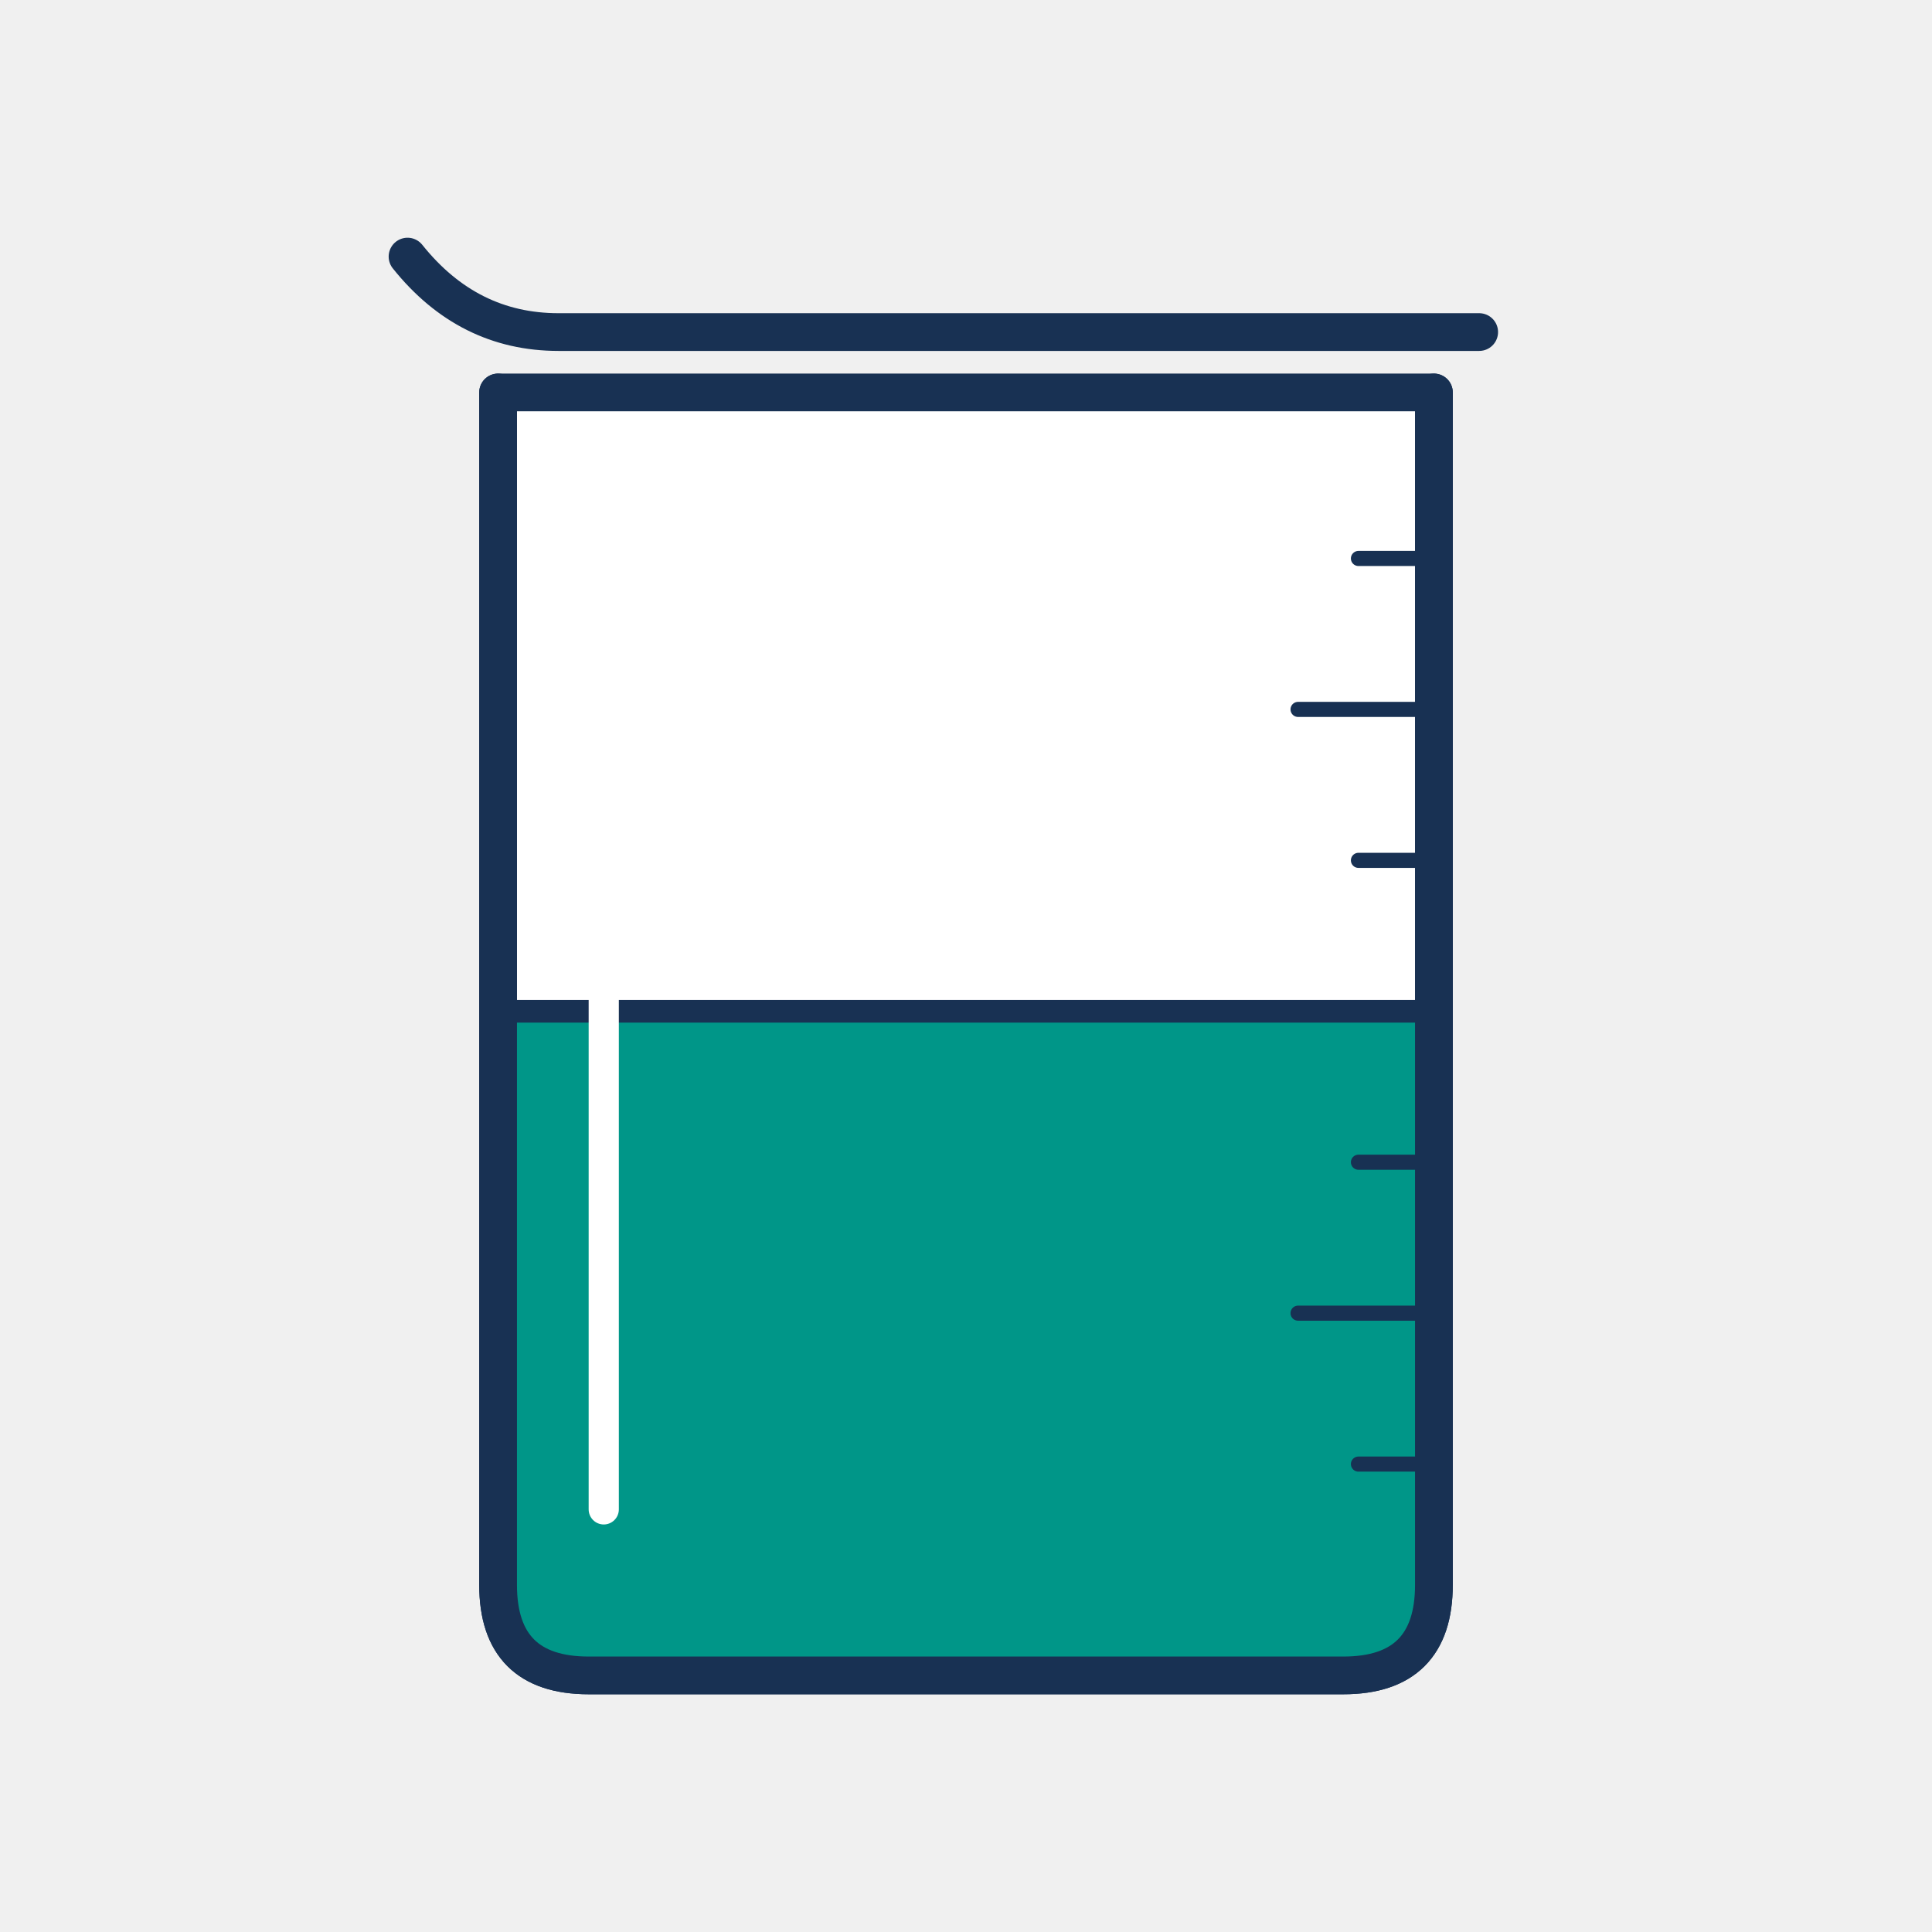
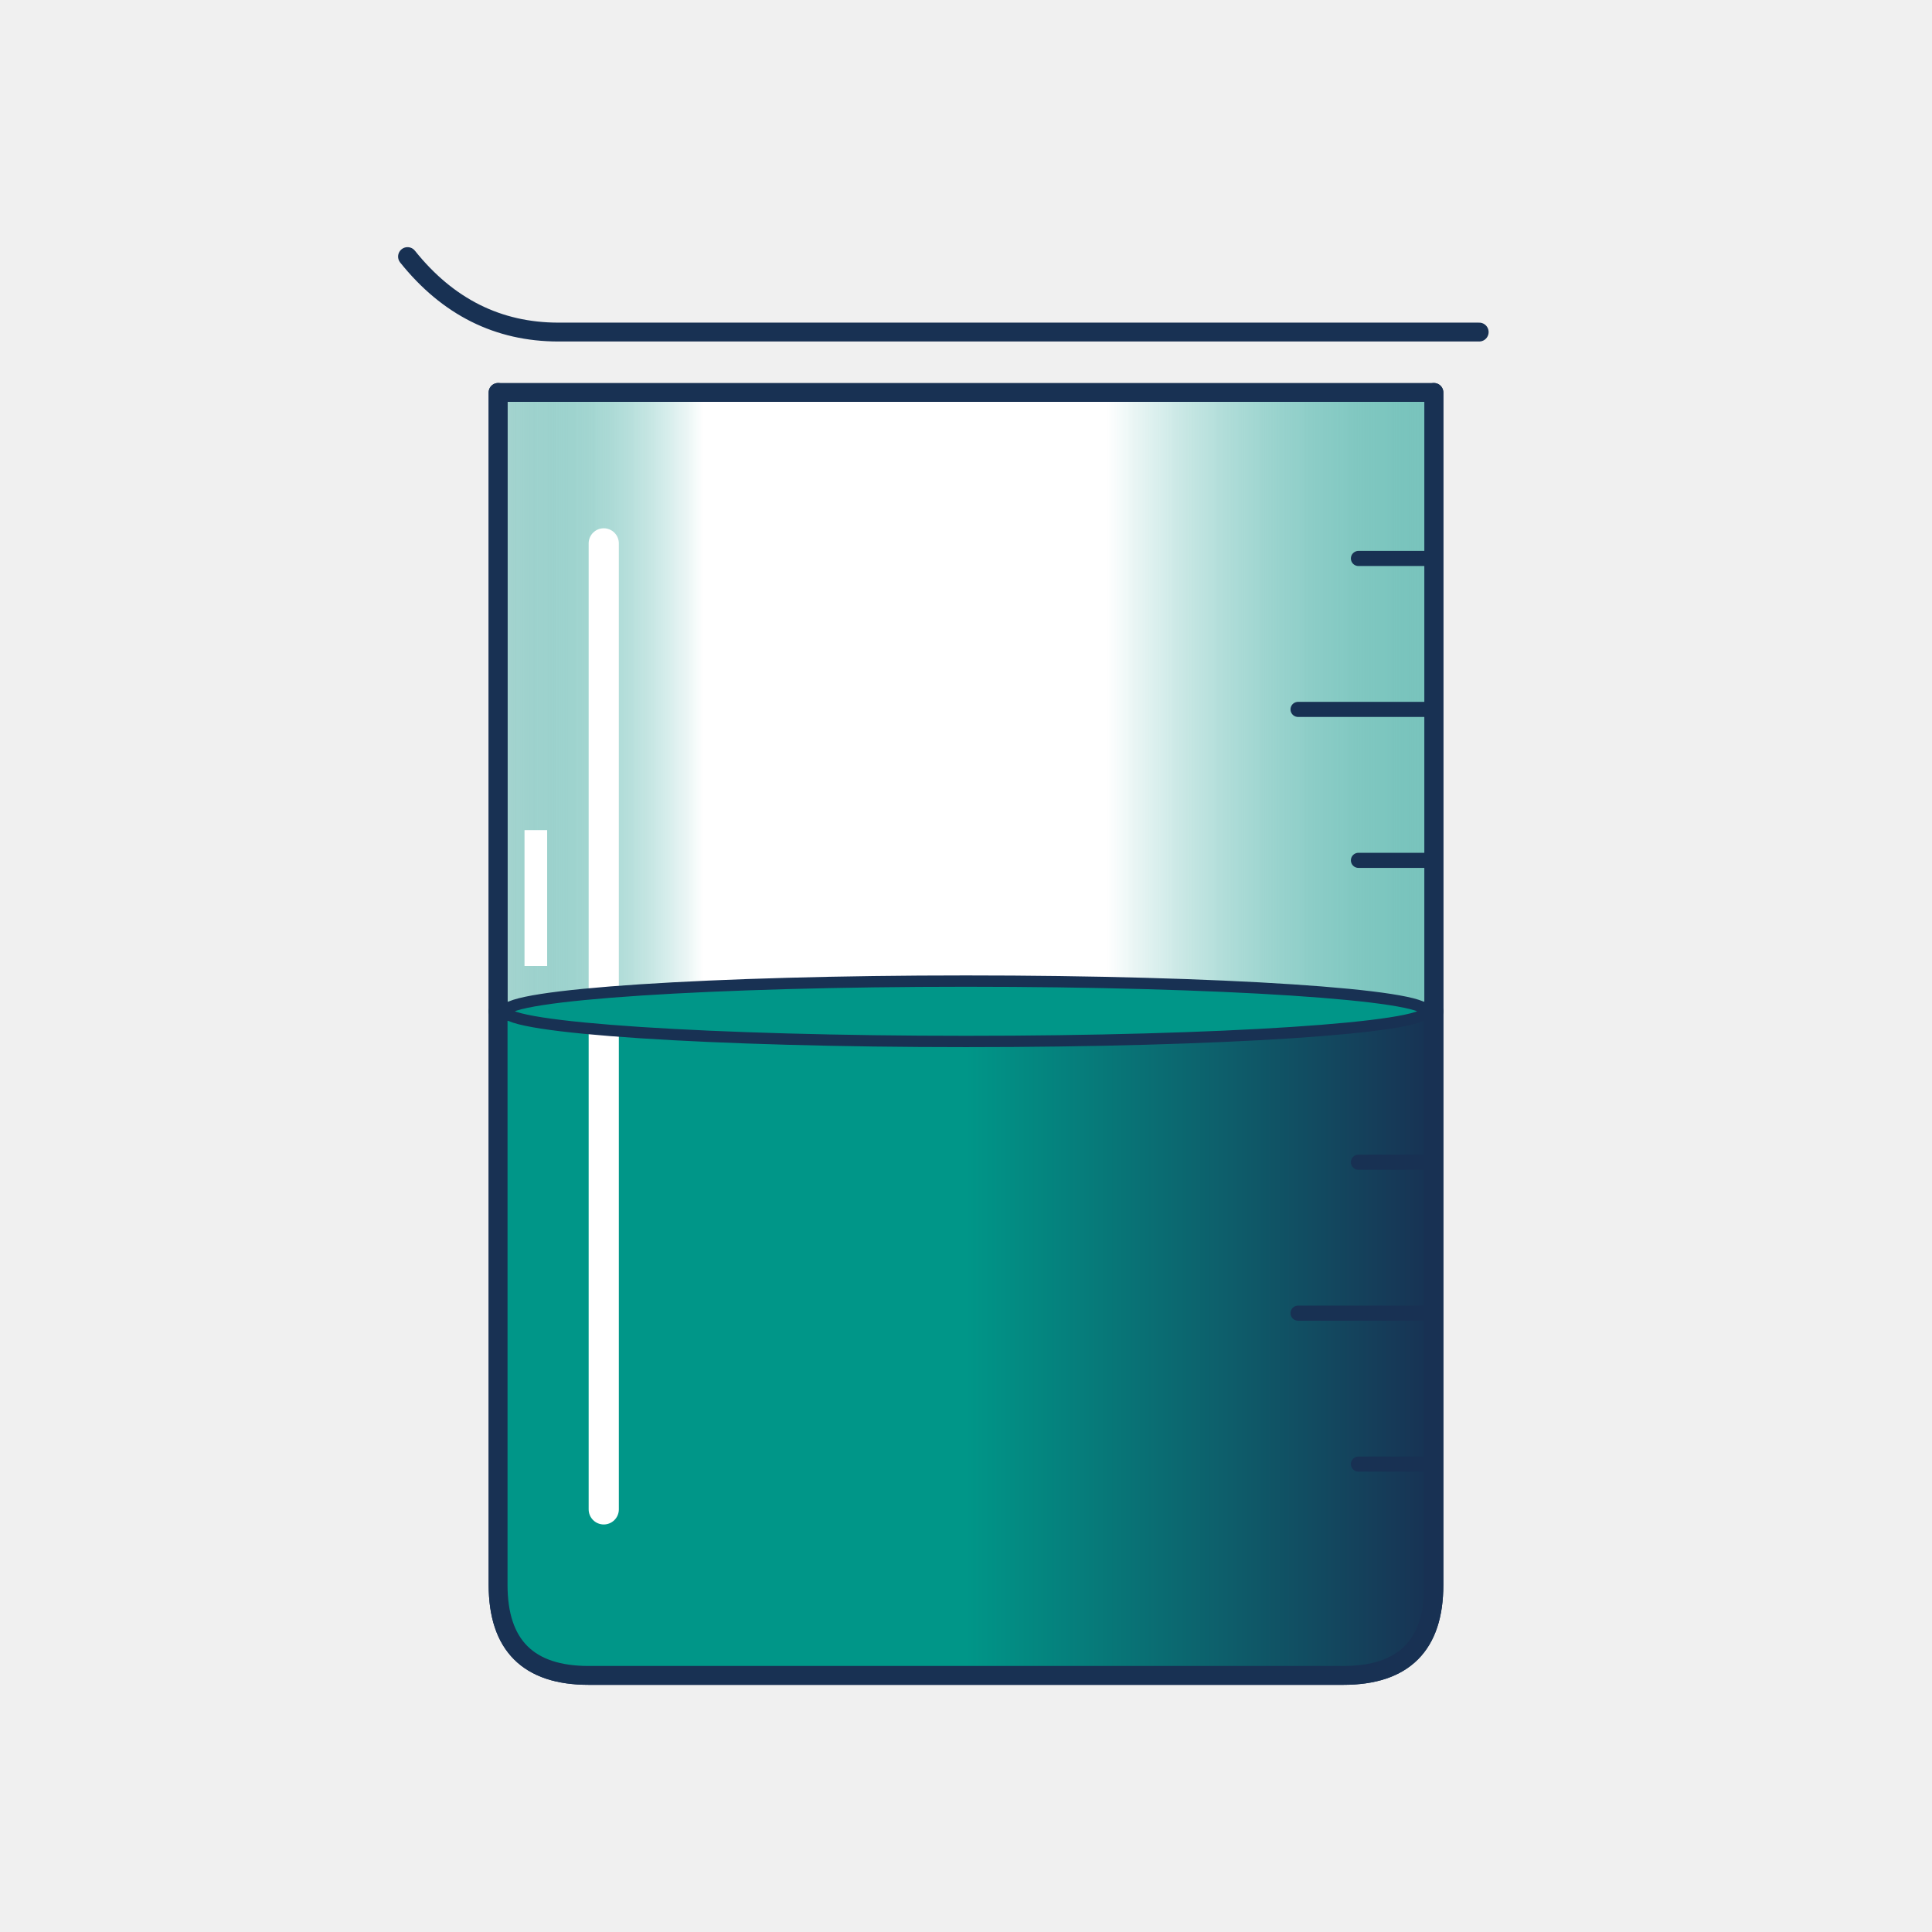
<svg xmlns="http://www.w3.org/2000/svg" viewBox="0 0 256 256" width="256" height="256">
-   <g fill="#FFFFFF" stroke="#183153" stroke-width="5" stroke-linecap="round" stroke-linejoin="round">
+   <defs>
+     <linearGradient id="glass">
+       <stop stop-color="#009688" stop-opacity=".30" />
+       <stop offset=".22" stop-color="#FFFFFF" />
+       <stop offset=".65" stop-color="#FFFFFF" />
+       <stop offset="1" stop-color="#009688" stop-opacity=".5" />
+     </linearGradient>
+     <linearGradient id="liquid">
+       <stop stop-color="#009688" />
+       <stop offset=".5" stop-color="#009688" />
+       <stop offset="1" stop-color="#183153" />
+     </linearGradient>
+   </defs>
+   <g fill="url(#glass)" stroke="#183153" stroke-width="2.5" stroke-linecap="round" stroke-linejoin="round">
    <path d="M66 52V210Q66 222 78 222H178Q190 222 190 210V52Z" />
  </g>
-   <path d="M66 134H190V210Q190 222 178 222H78Q66 222 66 210Z" fill="#009688" />
-   <g fill="none" stroke="#183153" stroke-width="3" stroke-linecap="round" stroke-linejoin="round">
+   <path d="M66 134H190V210Q190 222 178 222H78Q66 222 66 210Z" fill="url(#liquid)" />
+   <g fill="none" stroke="#183153" stroke-width="2.5" stroke-linecap="round" stroke-linejoin="round">
    <path d="M66 134H190" />
  </g>
  <g fill="none" stroke="#FFFFFF" stroke-width="4" stroke-linecap="round" stroke-linejoin="round">
    <path d="M80 72V200" />
  </g>
  <g fill="none" stroke="#183153" stroke-width="2" stroke-linecap="round" stroke-linejoin="round">
    <path d="M190 74h-10" />
    <path d="M190 94h-18" />
    <path d="M190 114h-10" />
    <path d="M190 134h-18" />
    <path d="M190 154h-10" />
    <path d="M190 174h-18" />
    <path d="M190 194h-10" />
  </g>
-   <g fill="none" stroke="#183153" stroke-width="5" stroke-linecap="round" stroke-linejoin="round">
+   <g fill="none" stroke="#183153" stroke-width="2.5" stroke-linecap="round" stroke-linejoin="round">
    <path d="M66 52V210Q66 222 78 222H178Q190 222 190 210V52" />
  </g>
-   <g fill="none" stroke="#183153" stroke-width="5" stroke-linecap="round" stroke-linejoin="round">
+   <g fill="none" stroke="#183153" stroke-width="2.5" stroke-linecap="round" stroke-linejoin="round">
    <path d="M196 44H74Q62 44 54 34" />
  </g>
+   <ellipse cx="128" cy="134" rx="61" ry="4" fill="#009688" stroke="#183153" stroke-width="1.5" />
+   <path d="M71 128V110" fill="none" stroke="#FFFFFF" stroke-width="3" stroke-linejoin="round" />
</svg>
